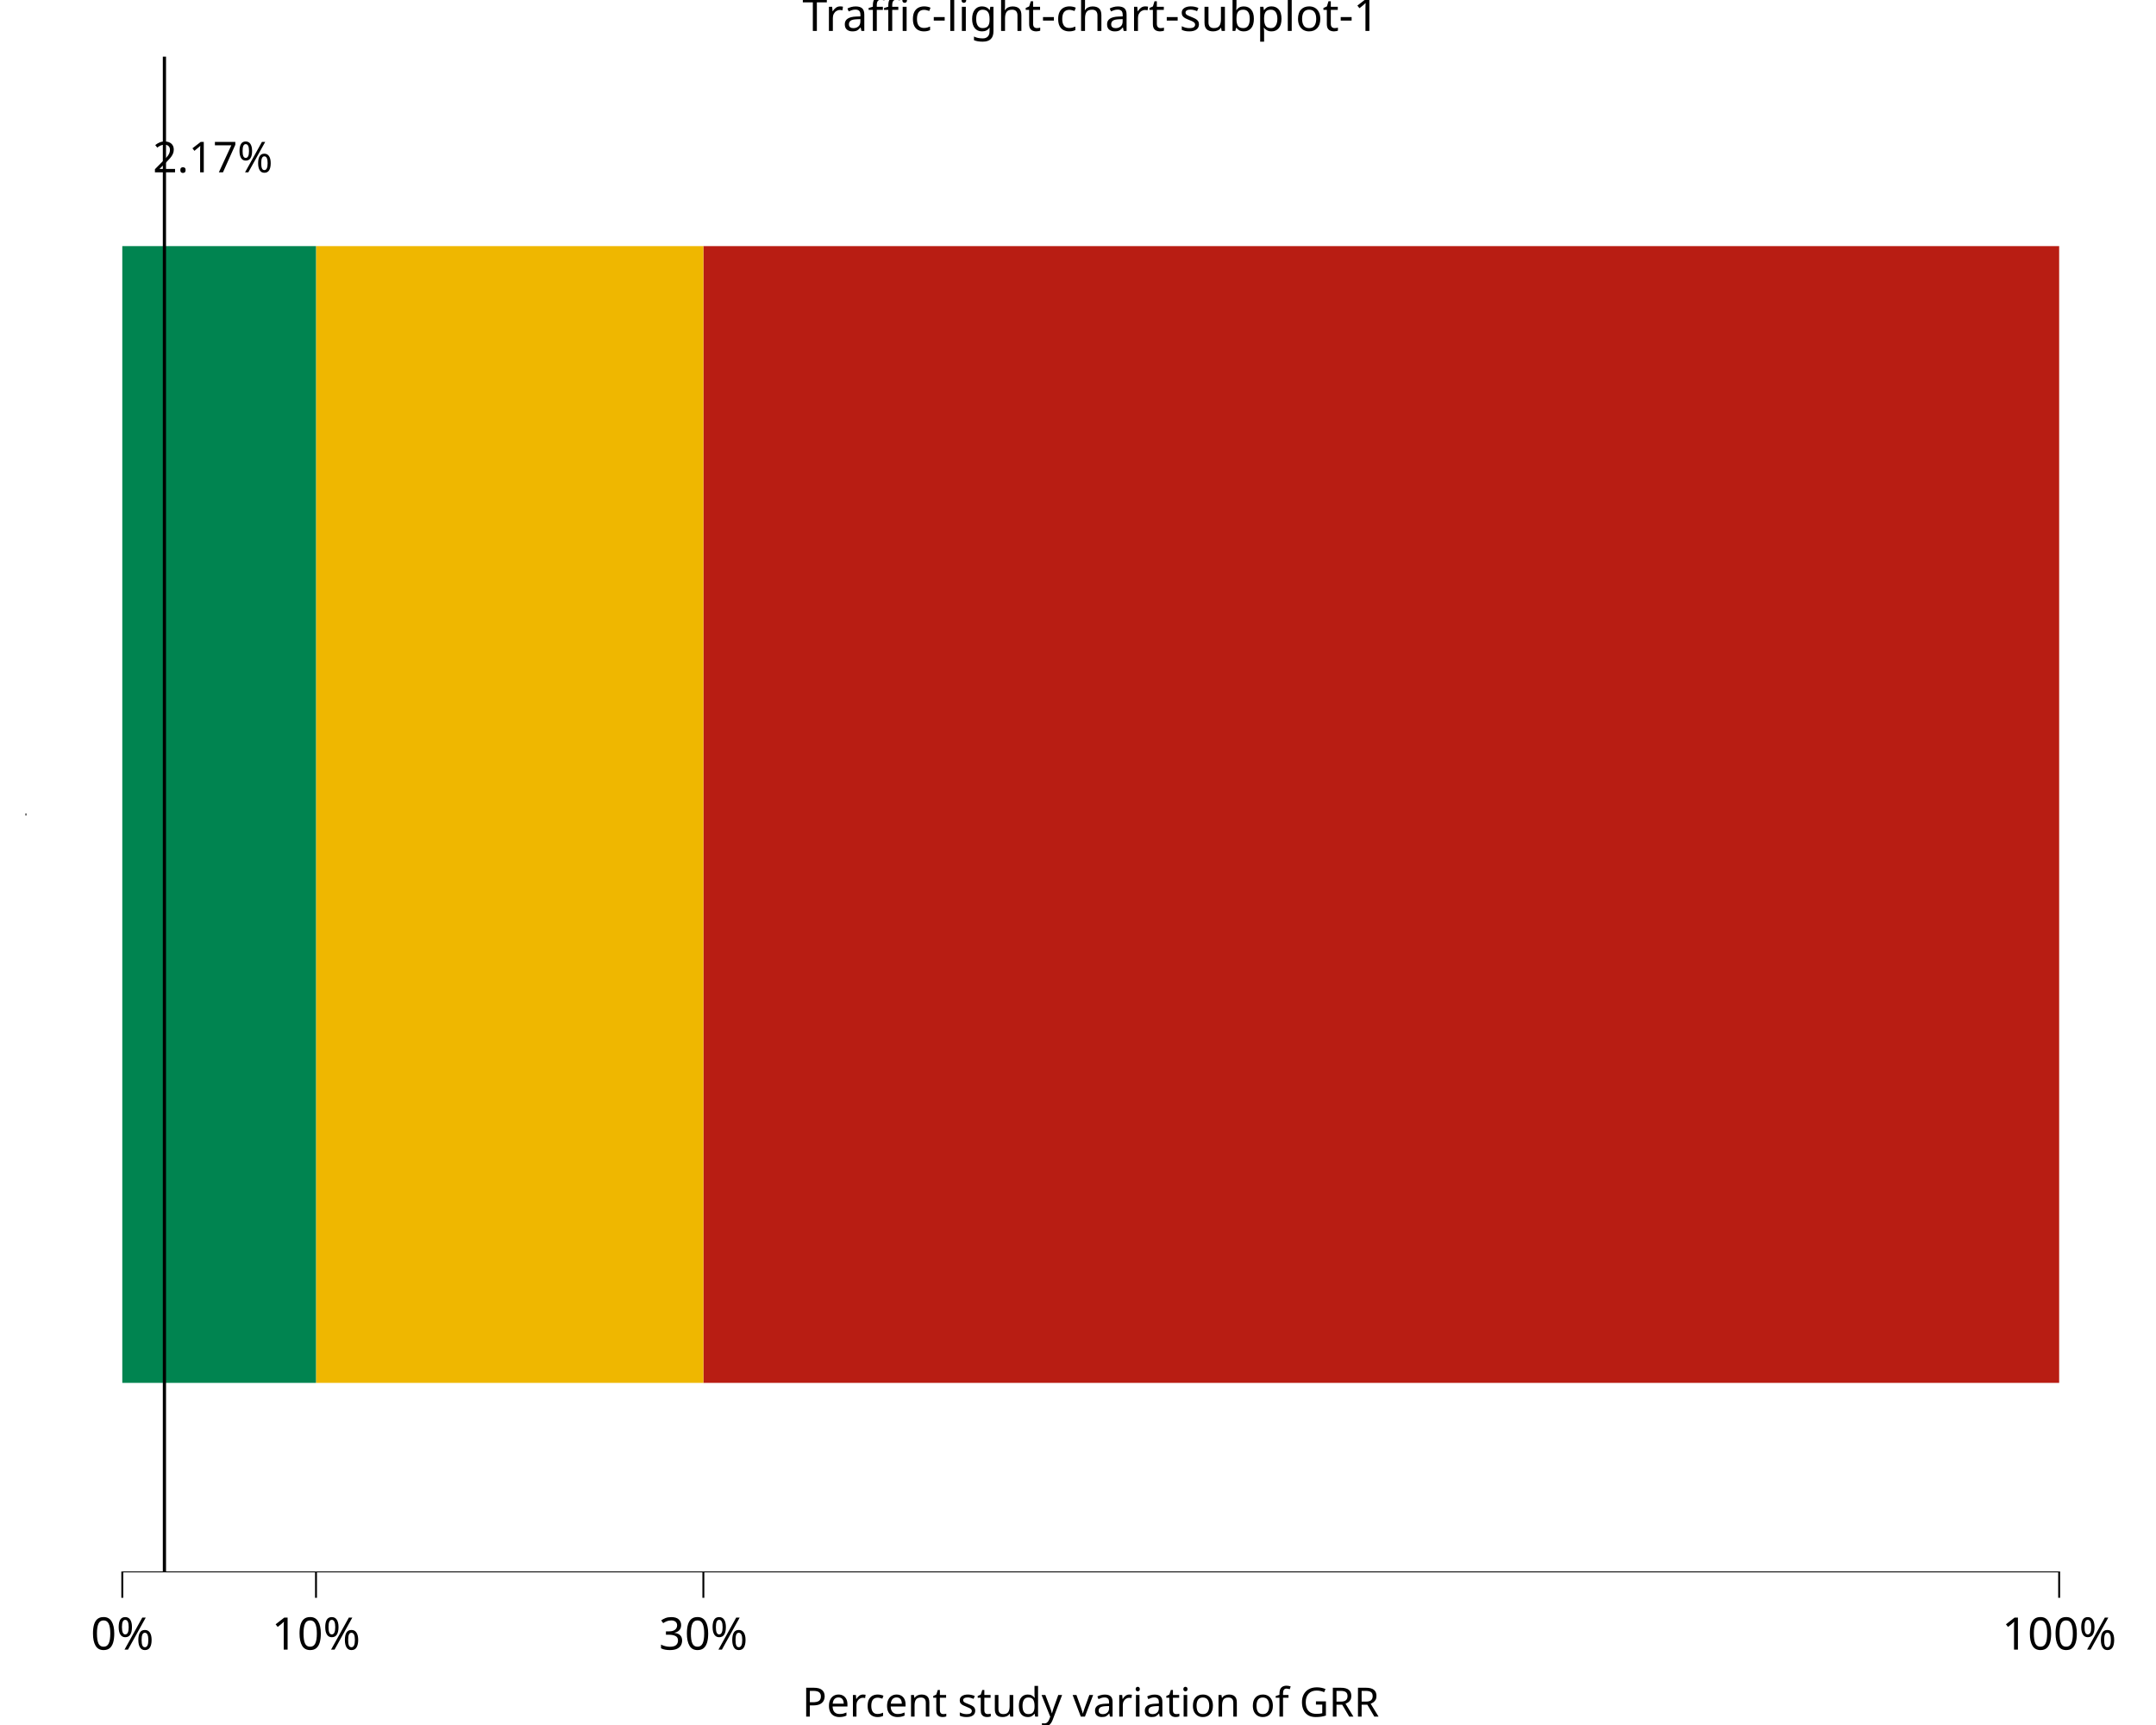
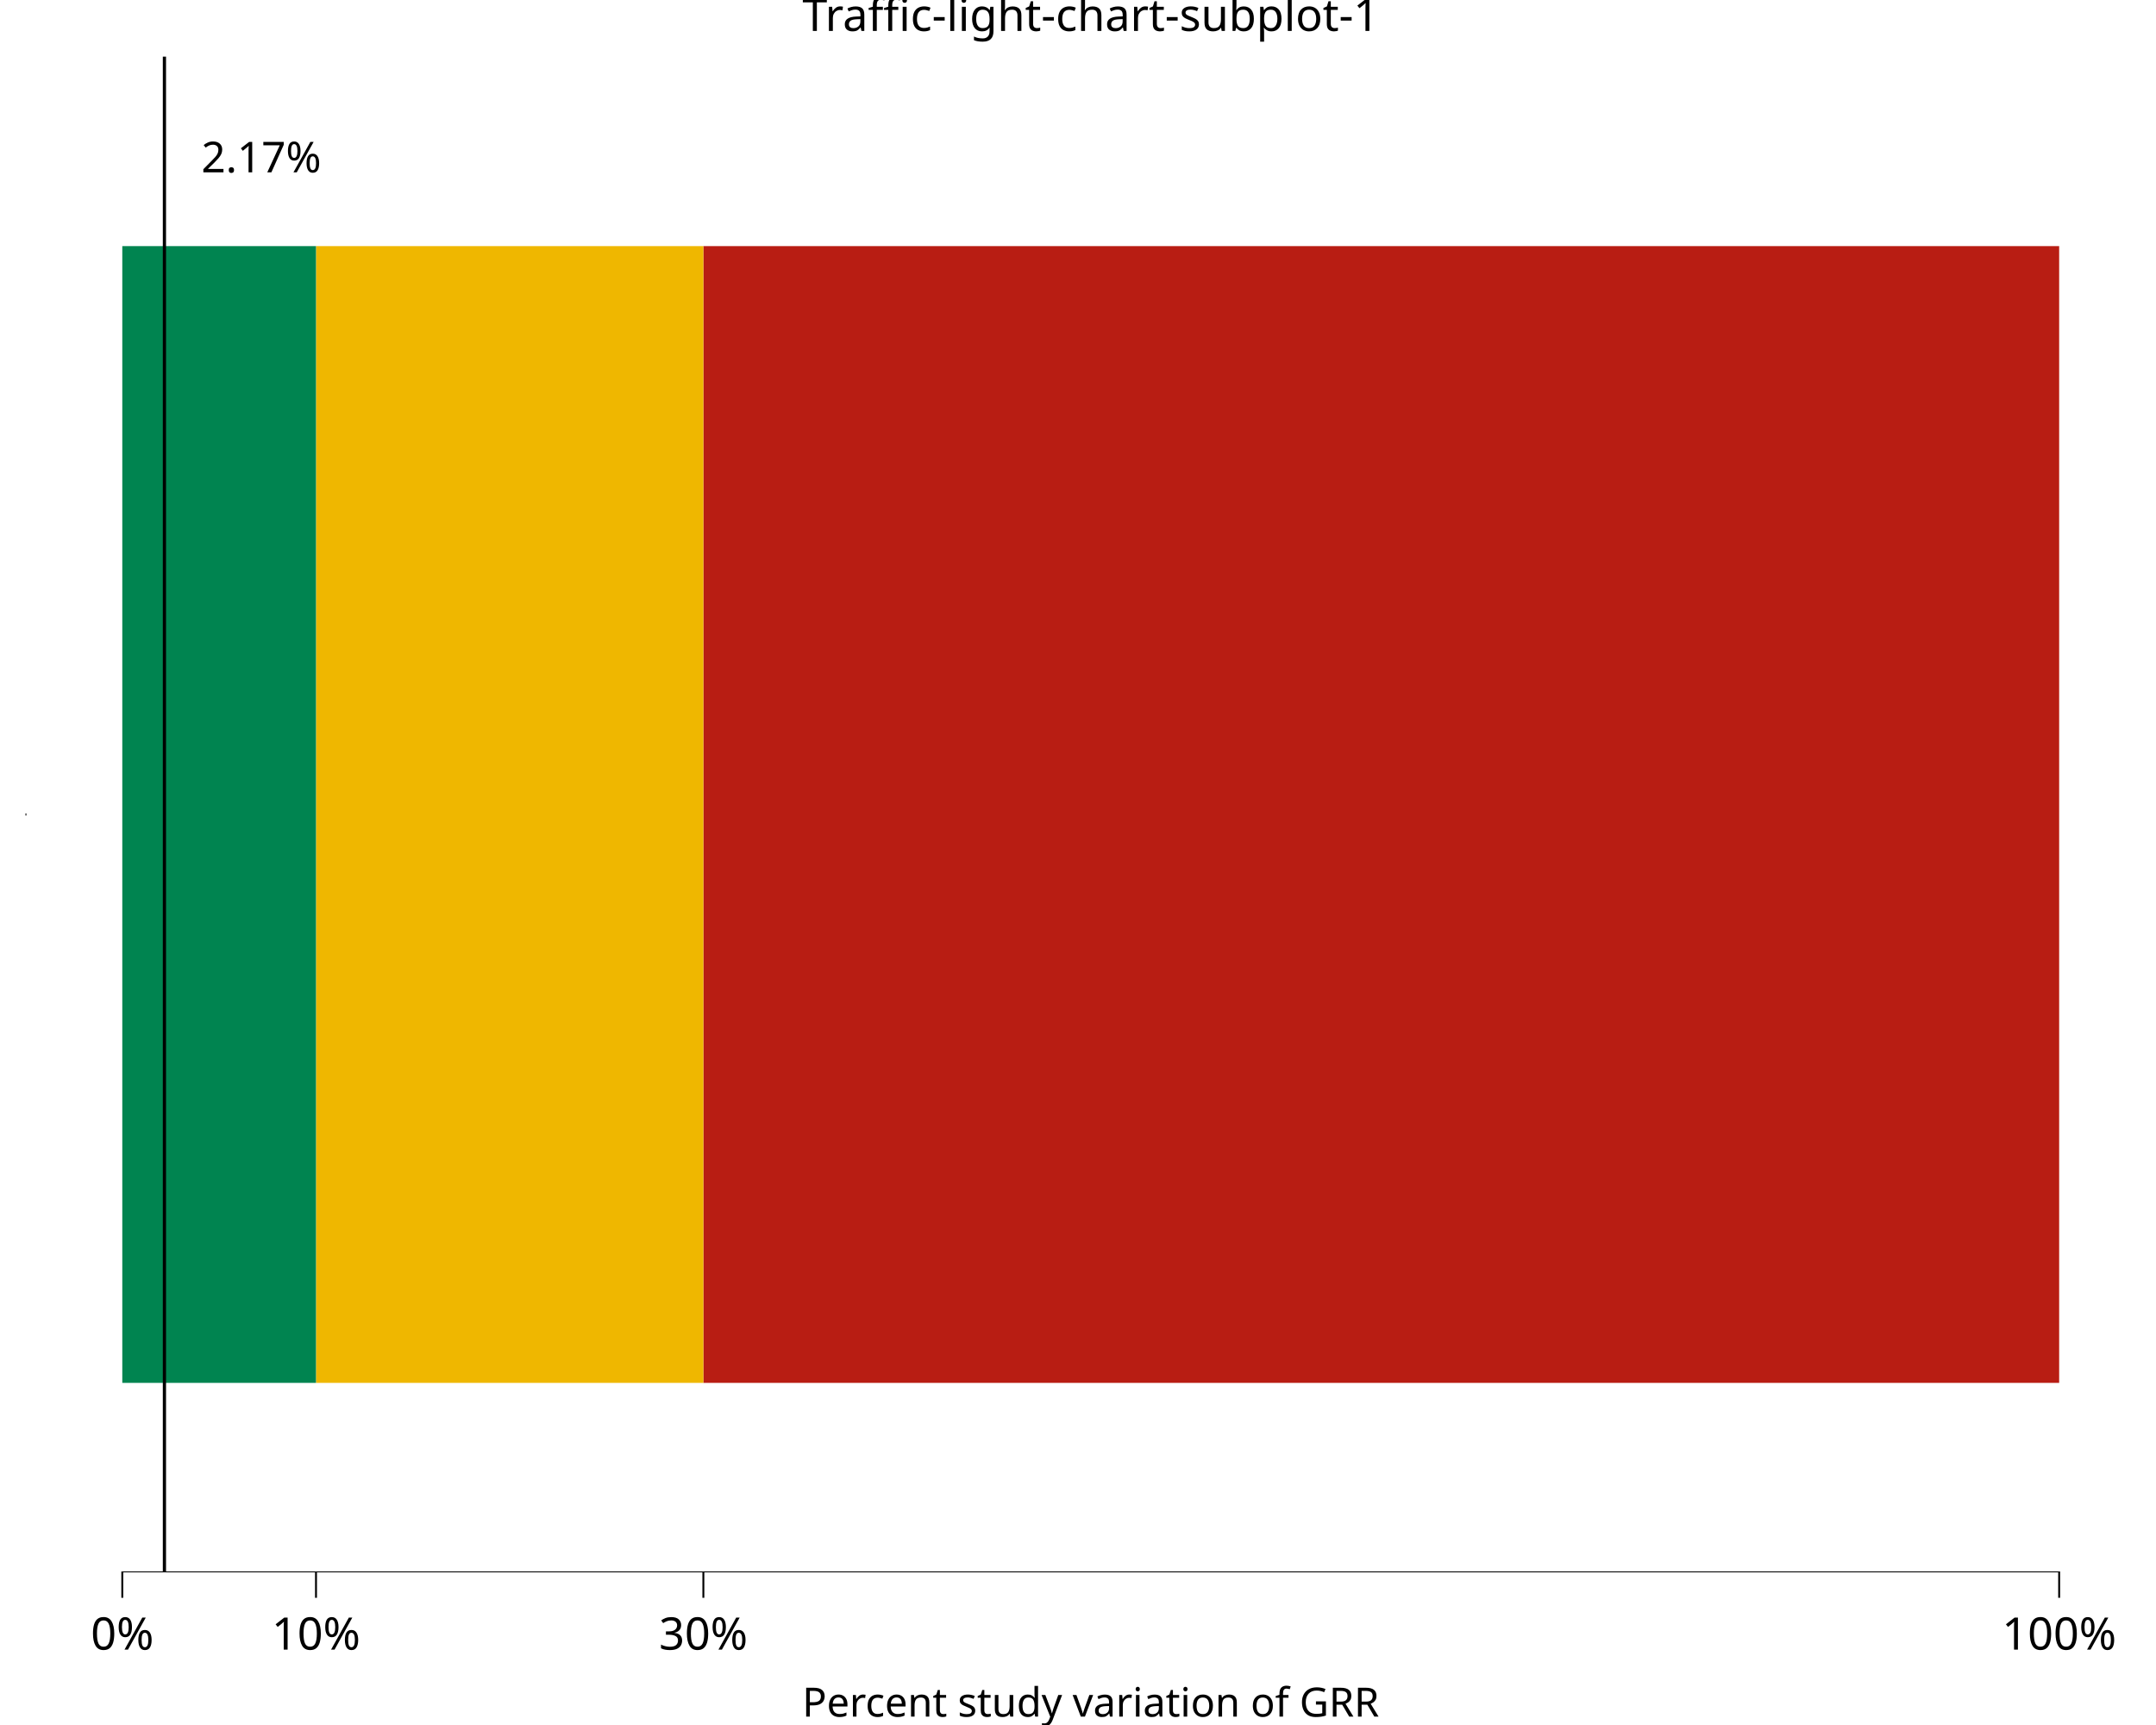
<svg xmlns="http://www.w3.org/2000/svg" class="svglite" data-engine-version="2.0" width="720.00pt" height="576.00pt" viewBox="0 0 720.00 576.00">
  <defs>
    <style type="text/css">
    .svglite line, .svglite polyline, .svglite polygon, .svglite path, .svglite rect, .svglite circle {
      fill: none;
      stroke: #000000;
      stroke-linecap: round;
      stroke-linejoin: round;
      stroke-miterlimit: 10.00;
    }
  </style>
  </defs>
  <rect width="100%" height="100%" style="stroke: none; fill: #FFFFFF;" />
  <defs>
    <clipPath id="cpMC4wMHw3MjAuMDB8MC4wMHw1NzYuMDA=">
      <rect x="0.00" y="0.00" width="720.00" height="576.00" />
    </clipPath>
  </defs>
  <g clip-path="url(#cpMC4wMHw3MjAuMDB8MC4wMHw1NzYuMDA=)">
    <rect x="0.00" y="0.00" width="720.00" height="576.00" style="stroke-width: 10.67; stroke: none;" />
  </g>
  <defs>
    <clipPath id="cpOC41MHw3MjAuMDB8MTguOTJ8NTI1LjAz">
      <rect x="8.50" y="18.92" width="711.50" height="506.11" />
    </clipPath>
  </defs>
  <g clip-path="url(#cpOC41MHw3MjAuMDB8MTguOTJ8NTI1LjAz)">
    <rect x="8.50" y="18.92" width="711.50" height="506.11" style="stroke-width: 10.67; stroke: none;" />
    <rect x="234.89" y="82.18" width="452.77" height="379.58" style="stroke-width: 1.07; stroke: none; stroke-linecap: square; stroke-linejoin: miter; fill: #B81D13;" />
    <rect x="105.53" y="82.18" width="129.36" height="379.58" style="stroke-width: 1.07; stroke: none; stroke-linecap: square; stroke-linejoin: miter; fill: #EFB700;" />
    <rect x="40.84" y="82.18" width="64.68" height="379.58" style="stroke-width: 1.07; stroke: none; stroke-linecap: square; stroke-linejoin: miter; fill: #008450;" />
    <line x1="54.91" y1="525.03" x2="54.91" y2="18.92" style="stroke-width: 1.07; stroke-linecap: butt;" />
    <line x1="40.53" y1="525.03" x2="687.98" y2="525.03" style="stroke-width: 0.64; stroke-linecap: butt;" />
    <line x1="8.50" y1="272.29" x2="8.50" y2="271.65" style="stroke-width: 0.64; stroke-linecap: butt;" />
-     <text x="71.08" y="57.55" text-anchor="middle" style="font-size: 14.23px; font-family: sans;" textLength="40.34px" lengthAdjust="spacingAndGlyphs">2.17%</text>
+     <text x="87.25" y="57.55" text-anchor="middle" style="font-size: 14.23px; font-family: sans;" textLength="40.34px" lengthAdjust="spacingAndGlyphs">2.17%</text>
    <rect x="8.50" y="18.92" width="711.50" height="506.11" style="stroke-width: 0.00; stroke: none;" />
  </g>
  <g clip-path="url(#cpMC4wMHw3MjAuMDB8MC4wMHw1NzYuMDA=)">
    <polyline points="8.50,525.03 8.50,18.92 " style="stroke-width: 0.00; stroke: none; stroke-linecap: butt;" />
    <polyline points="8.50,525.03 720.00,525.03 " style="stroke-width: 0.00; stroke: none; stroke-linecap: butt;" />
    <polyline points="40.84,533.53 40.84,525.03 " style="stroke-width: 0.64; stroke-linecap: butt;" />
    <polyline points="105.53,533.53 105.53,525.03 " style="stroke-width: 0.64; stroke-linecap: butt;" />
    <polyline points="234.89,533.53 234.89,525.03 " style="stroke-width: 0.64; stroke-linecap: butt;" />
    <polyline points="687.66,533.53 687.66,525.03 " style="stroke-width: 0.64; stroke-linecap: butt;" />
    <text x="40.84" y="550.83" text-anchor="middle" style="font-size: 15.00px; font-family: sans;" textLength="21.68px" lengthAdjust="spacingAndGlyphs">0%</text>
    <text x="105.53" y="550.83" text-anchor="middle" style="font-size: 15.00px; font-family: sans;" textLength="30.02px" lengthAdjust="spacingAndGlyphs">10%</text>
    <text x="234.89" y="550.83" text-anchor="middle" style="font-size: 15.00px; font-family: sans;" textLength="30.02px" lengthAdjust="spacingAndGlyphs">30%</text>
    <text x="687.66" y="550.83" text-anchor="middle" style="font-size: 15.00px; font-family: sans;" textLength="38.37px" lengthAdjust="spacingAndGlyphs">100%</text>
    <text x="364.25" y="573.20" text-anchor="middle" style="font-size: 13.50px; font-family: sans;" textLength="186.11px" lengthAdjust="spacingAndGlyphs">Percent study variation of GRR</text>
    <text x="364.25" y="10.32" text-anchor="middle" style="font-size: 15.00px; font-family: sans;" textLength="179.24px" lengthAdjust="spacingAndGlyphs">Traffic-light-chart-subplot-1</text>
  </g>
</svg>
